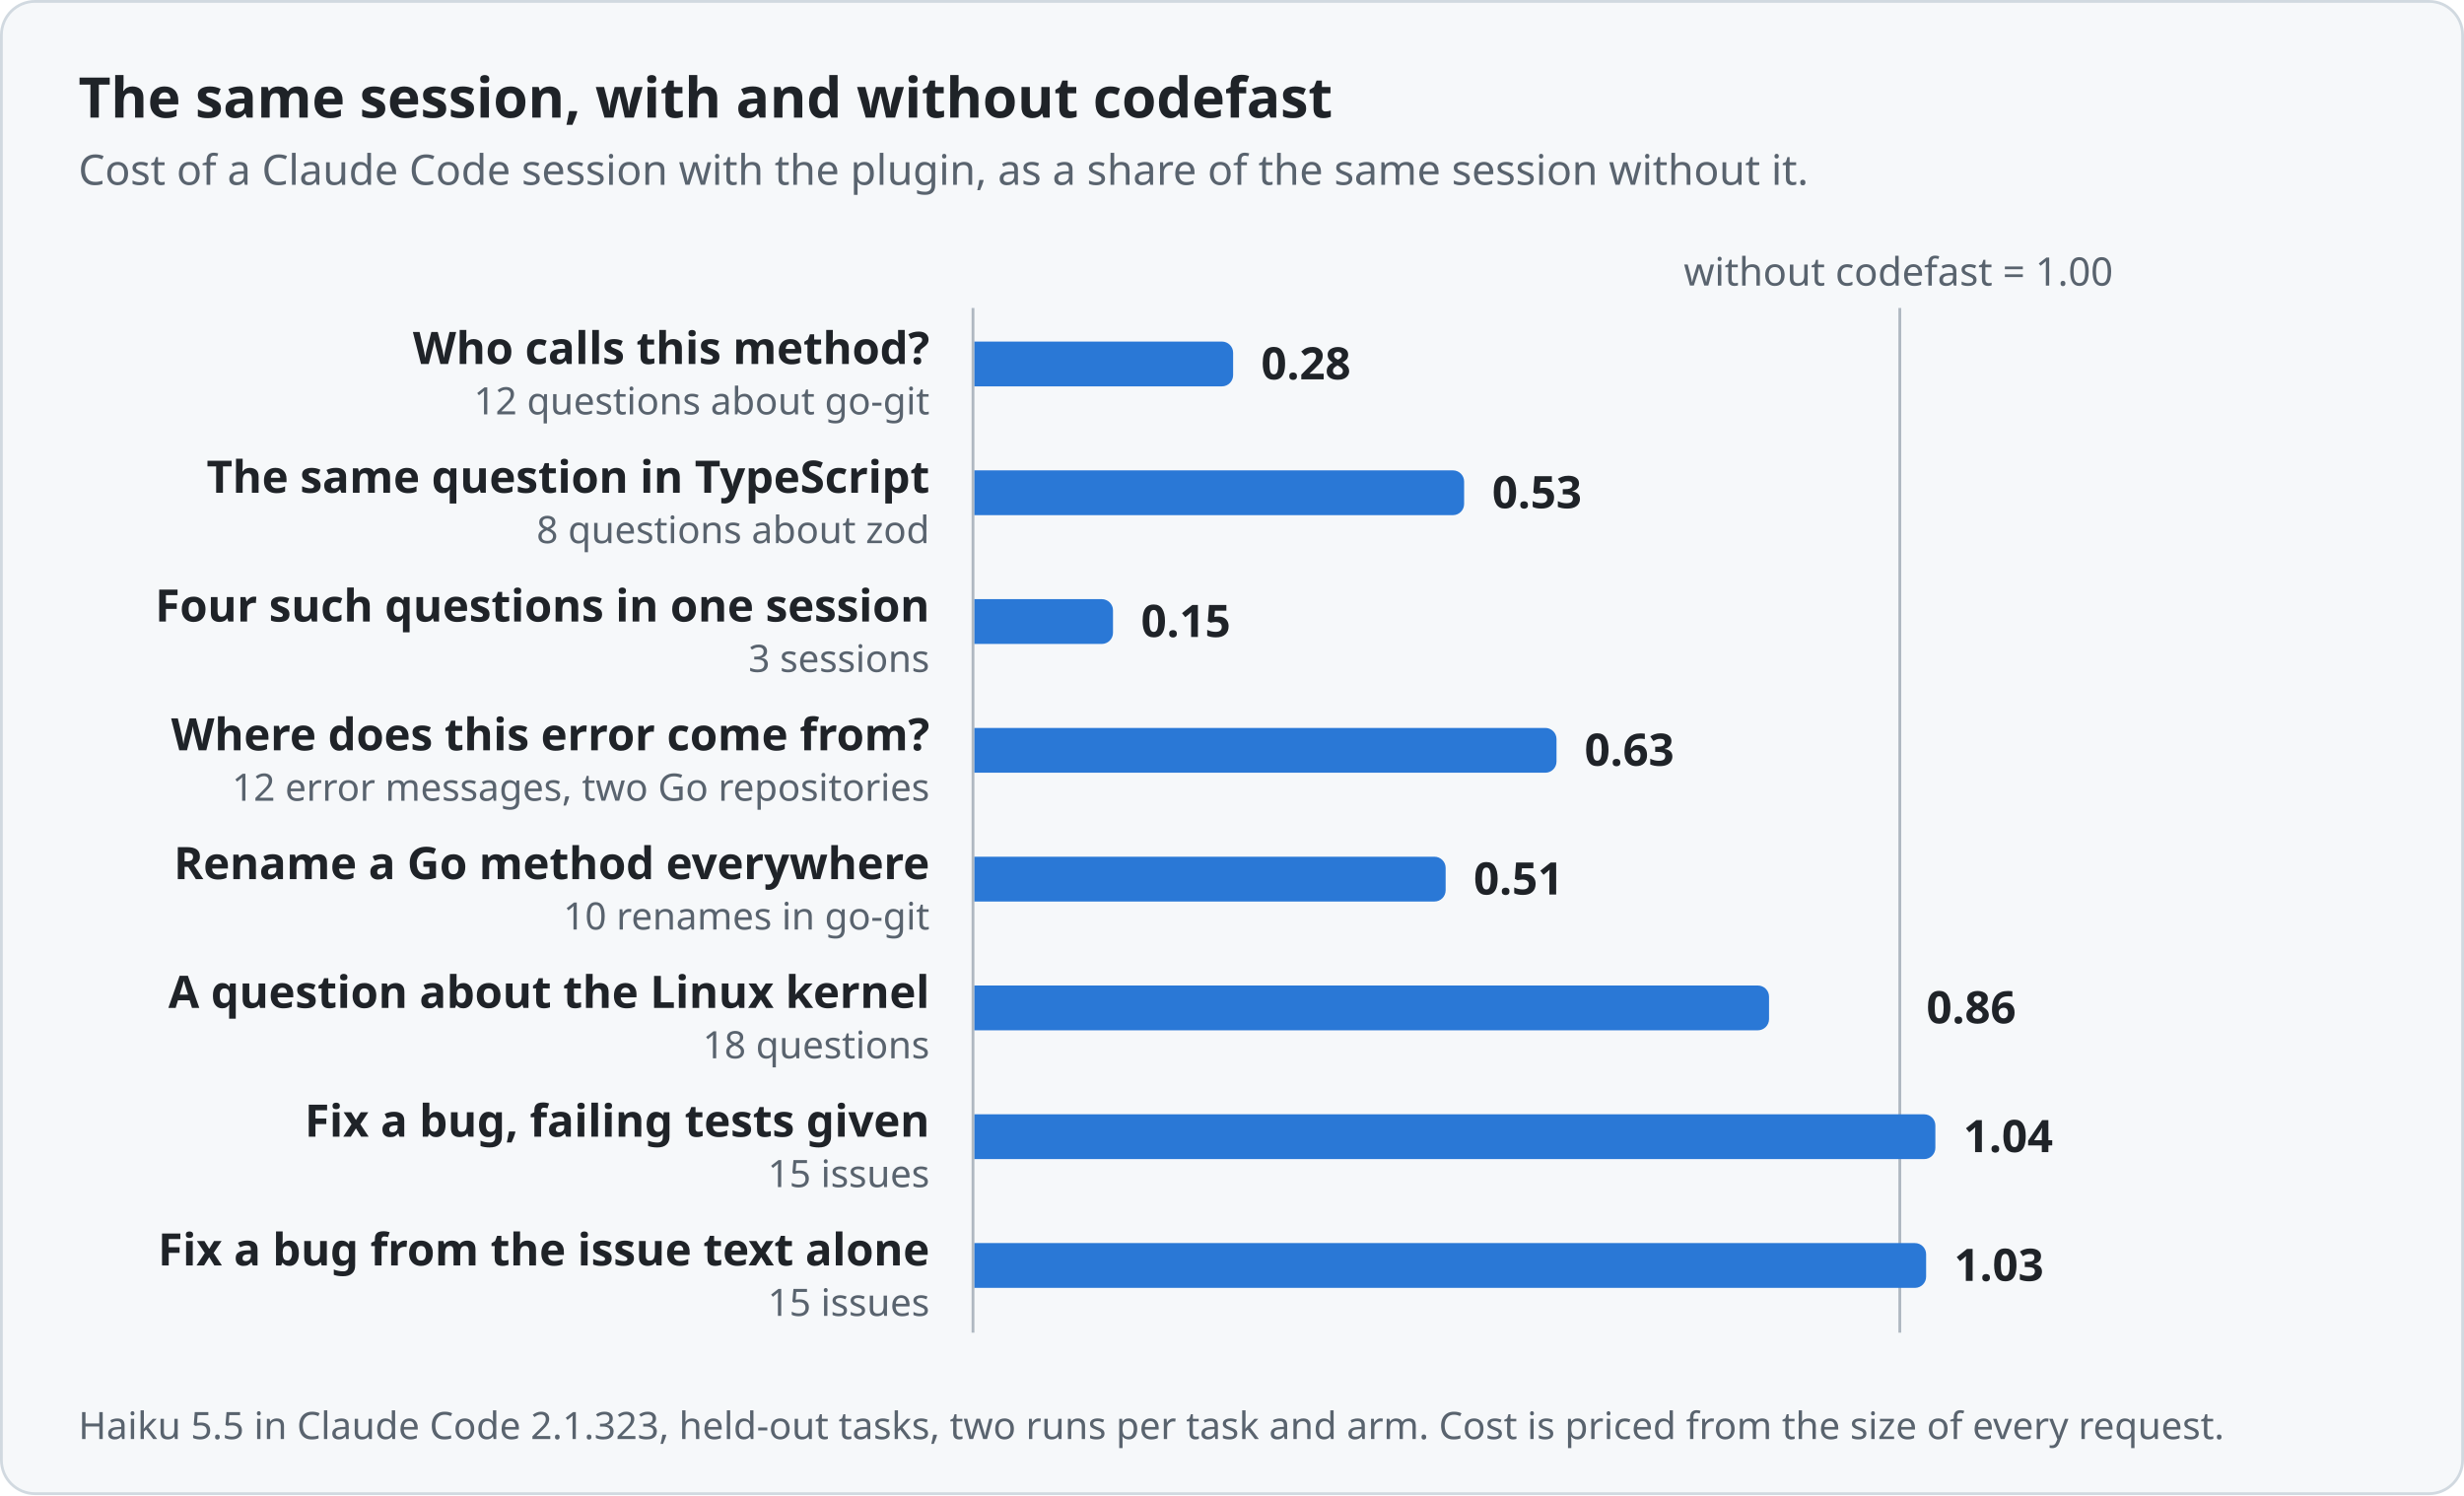
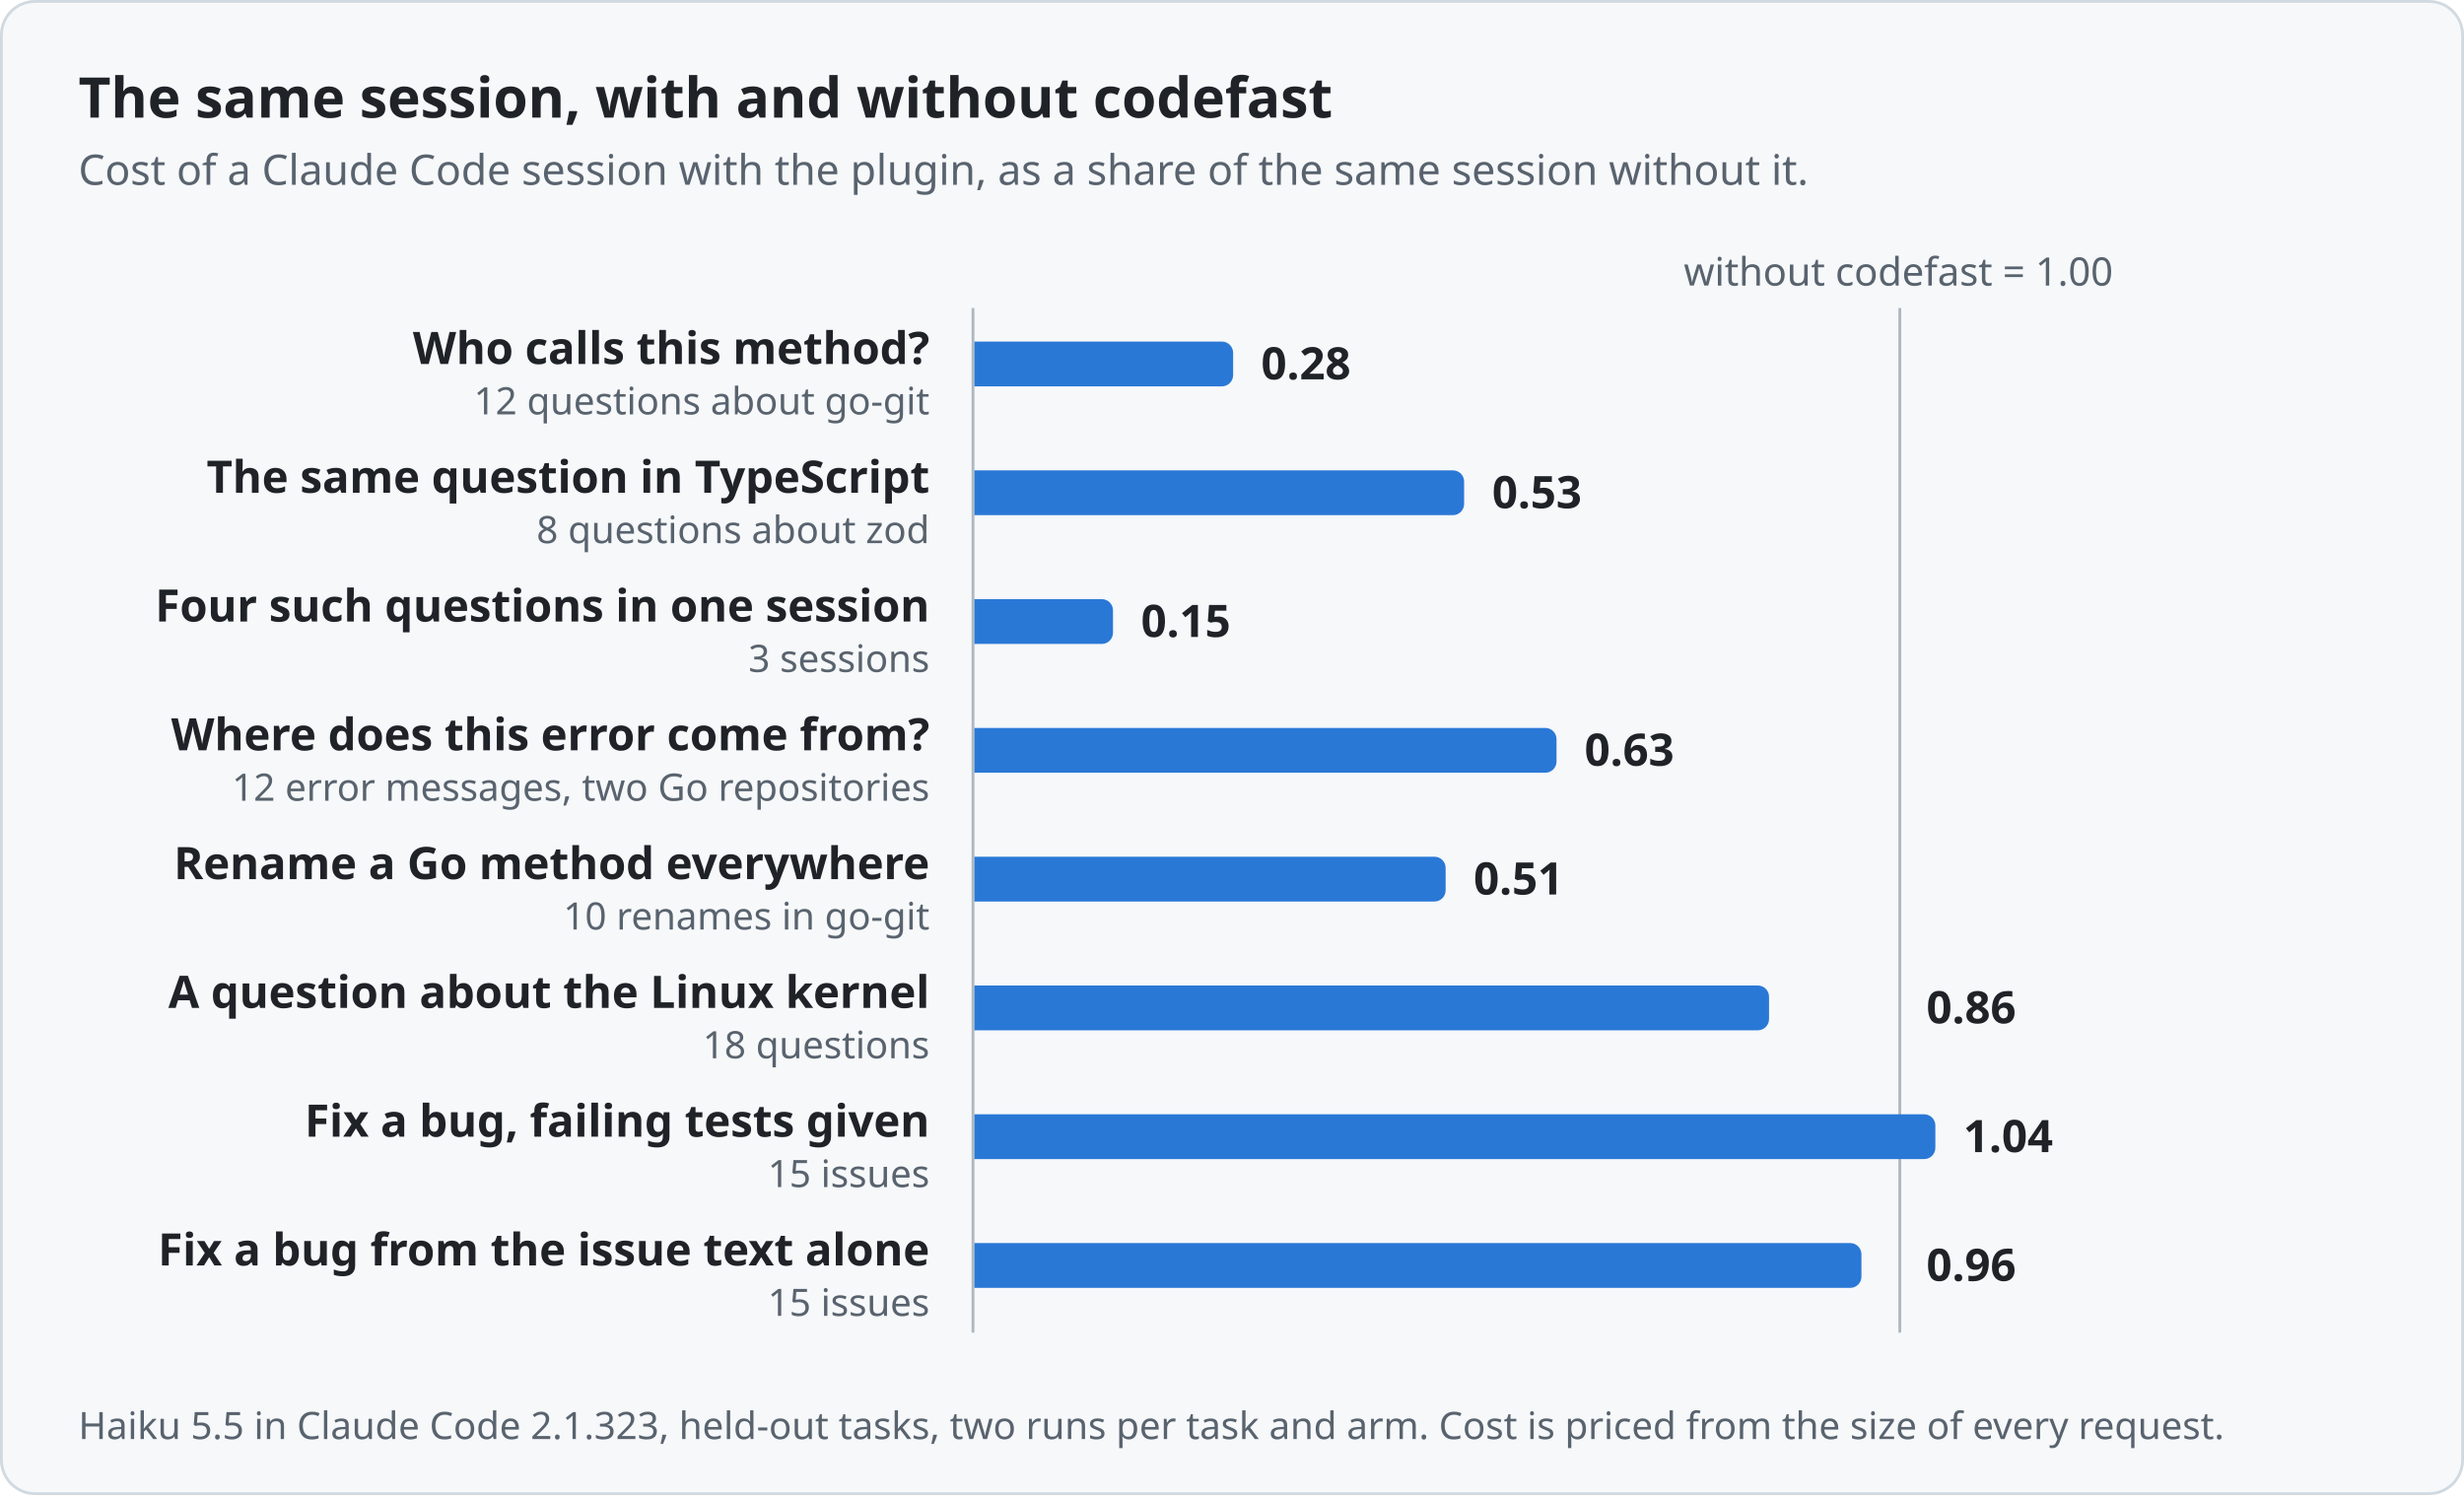
<svg xmlns="http://www.w3.org/2000/svg" width="880" height="534" viewBox="0 0 880 534" role="img" aria-labelledby="t d" font-family="-apple-system, BlinkMacSystemFont, 'Segoe UI', 'Noto Sans', Helvetica, Arial, sans-serif">
  <rect x="0.5" y="0.5" width="879" height="533" rx="12" fill="#f6f8fa" stroke="#d1d9e0" />
  <text x="28" y="42" font-size="20" font-weight="600" fill="#1f2328">The same session, with and without codefast</text>
  <text x="28" y="66" font-size="15" fill="#59636e">Cost of a Claude Code session with the plugin, as a share of the same session without it.</text>
  <path d="M347.5 110V476" stroke="#afb8c1" />
  <path d="M678.5 110V476" stroke="#afb8c1" />
  <text x="678" y="102" font-size="14" fill="#59636e" text-anchor="middle">without codefast = 1.00</text>
  <text x="332" y="130" font-size="16" font-weight="600" fill="#1f2328" text-anchor="end">Who calls this method?</text>
  <text x="332" y="148" font-size="13.5" fill="#59636e" text-anchor="end">12 questions about go-git</text>
  <path fill="#2a78d6" d="M348 122h88.40a4 4 0 0 1 4 4v8a4 4 0 0 1 -4 4h-88.40z" />
  <text x="450.40" y="135.5" font-size="16" font-weight="600" fill="#1f2328">0.28</text>
  <text x="332" y="176" font-size="16" font-weight="600" fill="#1f2328" text-anchor="end">The same question in TypeScript</text>
  <text x="332" y="194" font-size="13.5" fill="#59636e" text-anchor="end">8 questions about zod</text>
  <path fill="#2a78d6" d="M348 168h170.90a4 4 0 0 1 4 4v8a4 4 0 0 1 -4 4h-170.90z" />
  <text x="532.90" y="181.5" font-size="16" font-weight="600" fill="#1f2328">0.53</text>
  <text x="332" y="222" font-size="16" font-weight="600" fill="#1f2328" text-anchor="end">Four such questions in one session</text>
  <text x="332" y="240" font-size="13.5" fill="#59636e" text-anchor="end">3 sessions</text>
  <path fill="#2a78d6" d="M348 214h45.50a4 4 0 0 1 4 4v8a4 4 0 0 1 -4 4h-45.50z" />
  <text x="407.50" y="227.5" font-size="16" font-weight="600" fill="#1f2328">0.15</text>
  <text x="332" y="268" font-size="16" font-weight="600" fill="#1f2328" text-anchor="end">Where does this error come from?</text>
  <text x="332" y="286" font-size="13.5" fill="#59636e" text-anchor="end">12 error messages, two Go repositories</text>
  <path fill="#2a78d6" d="M348 260h203.90a4 4 0 0 1 4 4v8a4 4 0 0 1 -4 4h-203.90z" />
  <text x="565.90" y="273.5" font-size="16" font-weight="600" fill="#1f2328">0.63</text>
  <text x="332" y="314" font-size="16" font-weight="600" fill="#1f2328" text-anchor="end">Rename a Go method everywhere</text>
  <text x="332" y="332" font-size="13.5" fill="#59636e" text-anchor="end">10 renames in go-git</text>
  <path fill="#2a78d6" d="M348 306h164.30a4 4 0 0 1 4 4v8a4 4 0 0 1 -4 4h-164.30z" />
  <text x="526.30" y="319.5" font-size="16" font-weight="600" fill="#1f2328">0.51</text>
  <text x="332" y="360" font-size="16" font-weight="600" fill="#1f2328" text-anchor="end">A question about the Linux kernel</text>
  <text x="332" y="378" font-size="13.5" fill="#59636e" text-anchor="end">18 questions</text>
  <path fill="#2a78d6" d="M348 352h279.80a4 4 0 0 1 4 4v8a4 4 0 0 1 -4 4h-279.80z" />
  <text x="688.00" y="365.5" font-size="16" font-weight="600" fill="#1f2328">0.86</text>
  <text x="332" y="406" font-size="16" font-weight="600" fill="#1f2328" text-anchor="end">Fix a bug, failing tests given</text>
  <text x="332" y="424" font-size="13.5" fill="#59636e" text-anchor="end">15 issues</text>
  <path fill="#2a78d6" d="M348 398h339.20a4 4 0 0 1 4 4v8a4 4 0 0 1 -4 4h-339.20z" />
  <text x="701.20" y="411.5" font-size="16" font-weight="600" fill="#1f2328">1.04</text>
  <text x="332" y="452" font-size="16" font-weight="600" fill="#1f2328" text-anchor="end">Fix a bug from the issue text alone</text>
  <text x="332" y="470" font-size="13.5" fill="#59636e" text-anchor="end">15 issues</text>
-   <path fill="#2a78d6" d="M348 444h335.90a4 4 0 0 1 4 4v8a4 4 0 0 1 -4 4h-335.90z" />
-   <text x="697.90" y="457.5" font-size="16" font-weight="600" fill="#1f2328">1.03</text>
+   <path fill="#2a78d6" d="M348 444h312.80a4 4 0 0 1 4 4v8a4 4 0 0 1 -4 4h-312.80z" />
+   <text x="688.00" y="457.5" font-size="16" font-weight="600" fill="#1f2328">0.96</text>
  <text x="28" y="514" font-size="13.5" fill="#59636e">Haiku 5.5 in Claude Code 2.1.323, held-out tasks, two runs per task and arm. Cost is priced from the size of every request.</text>
</svg>
